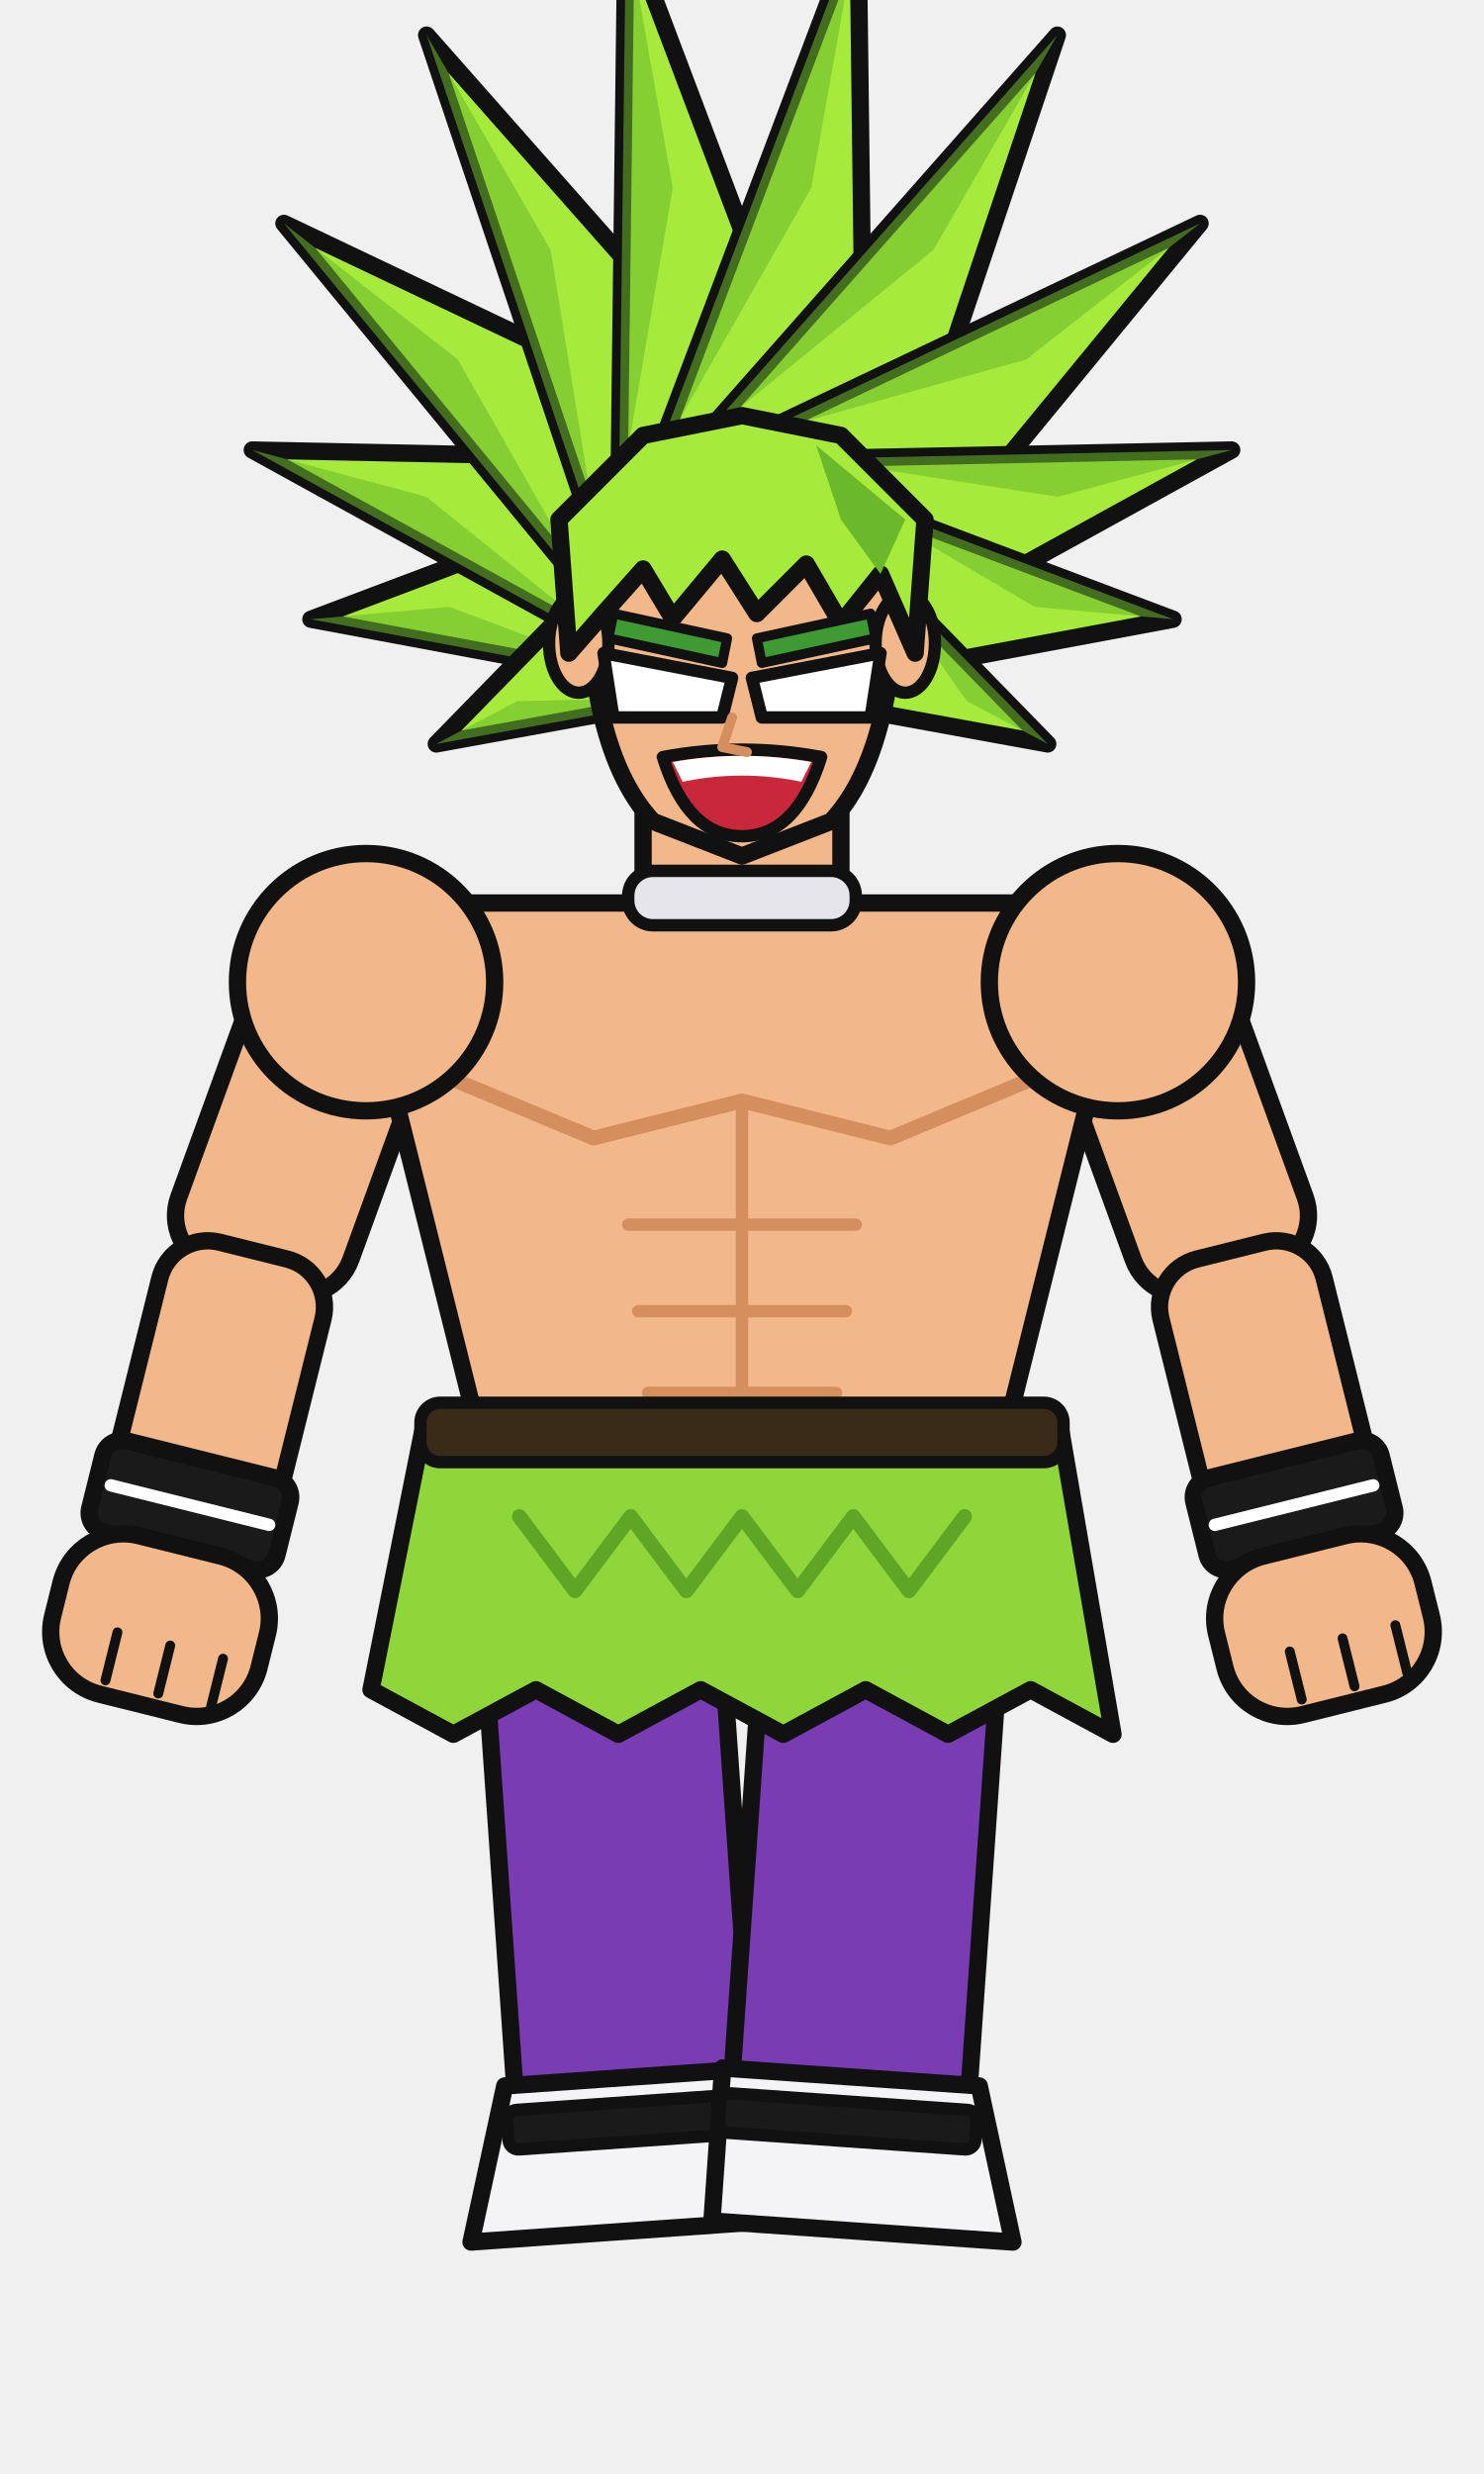
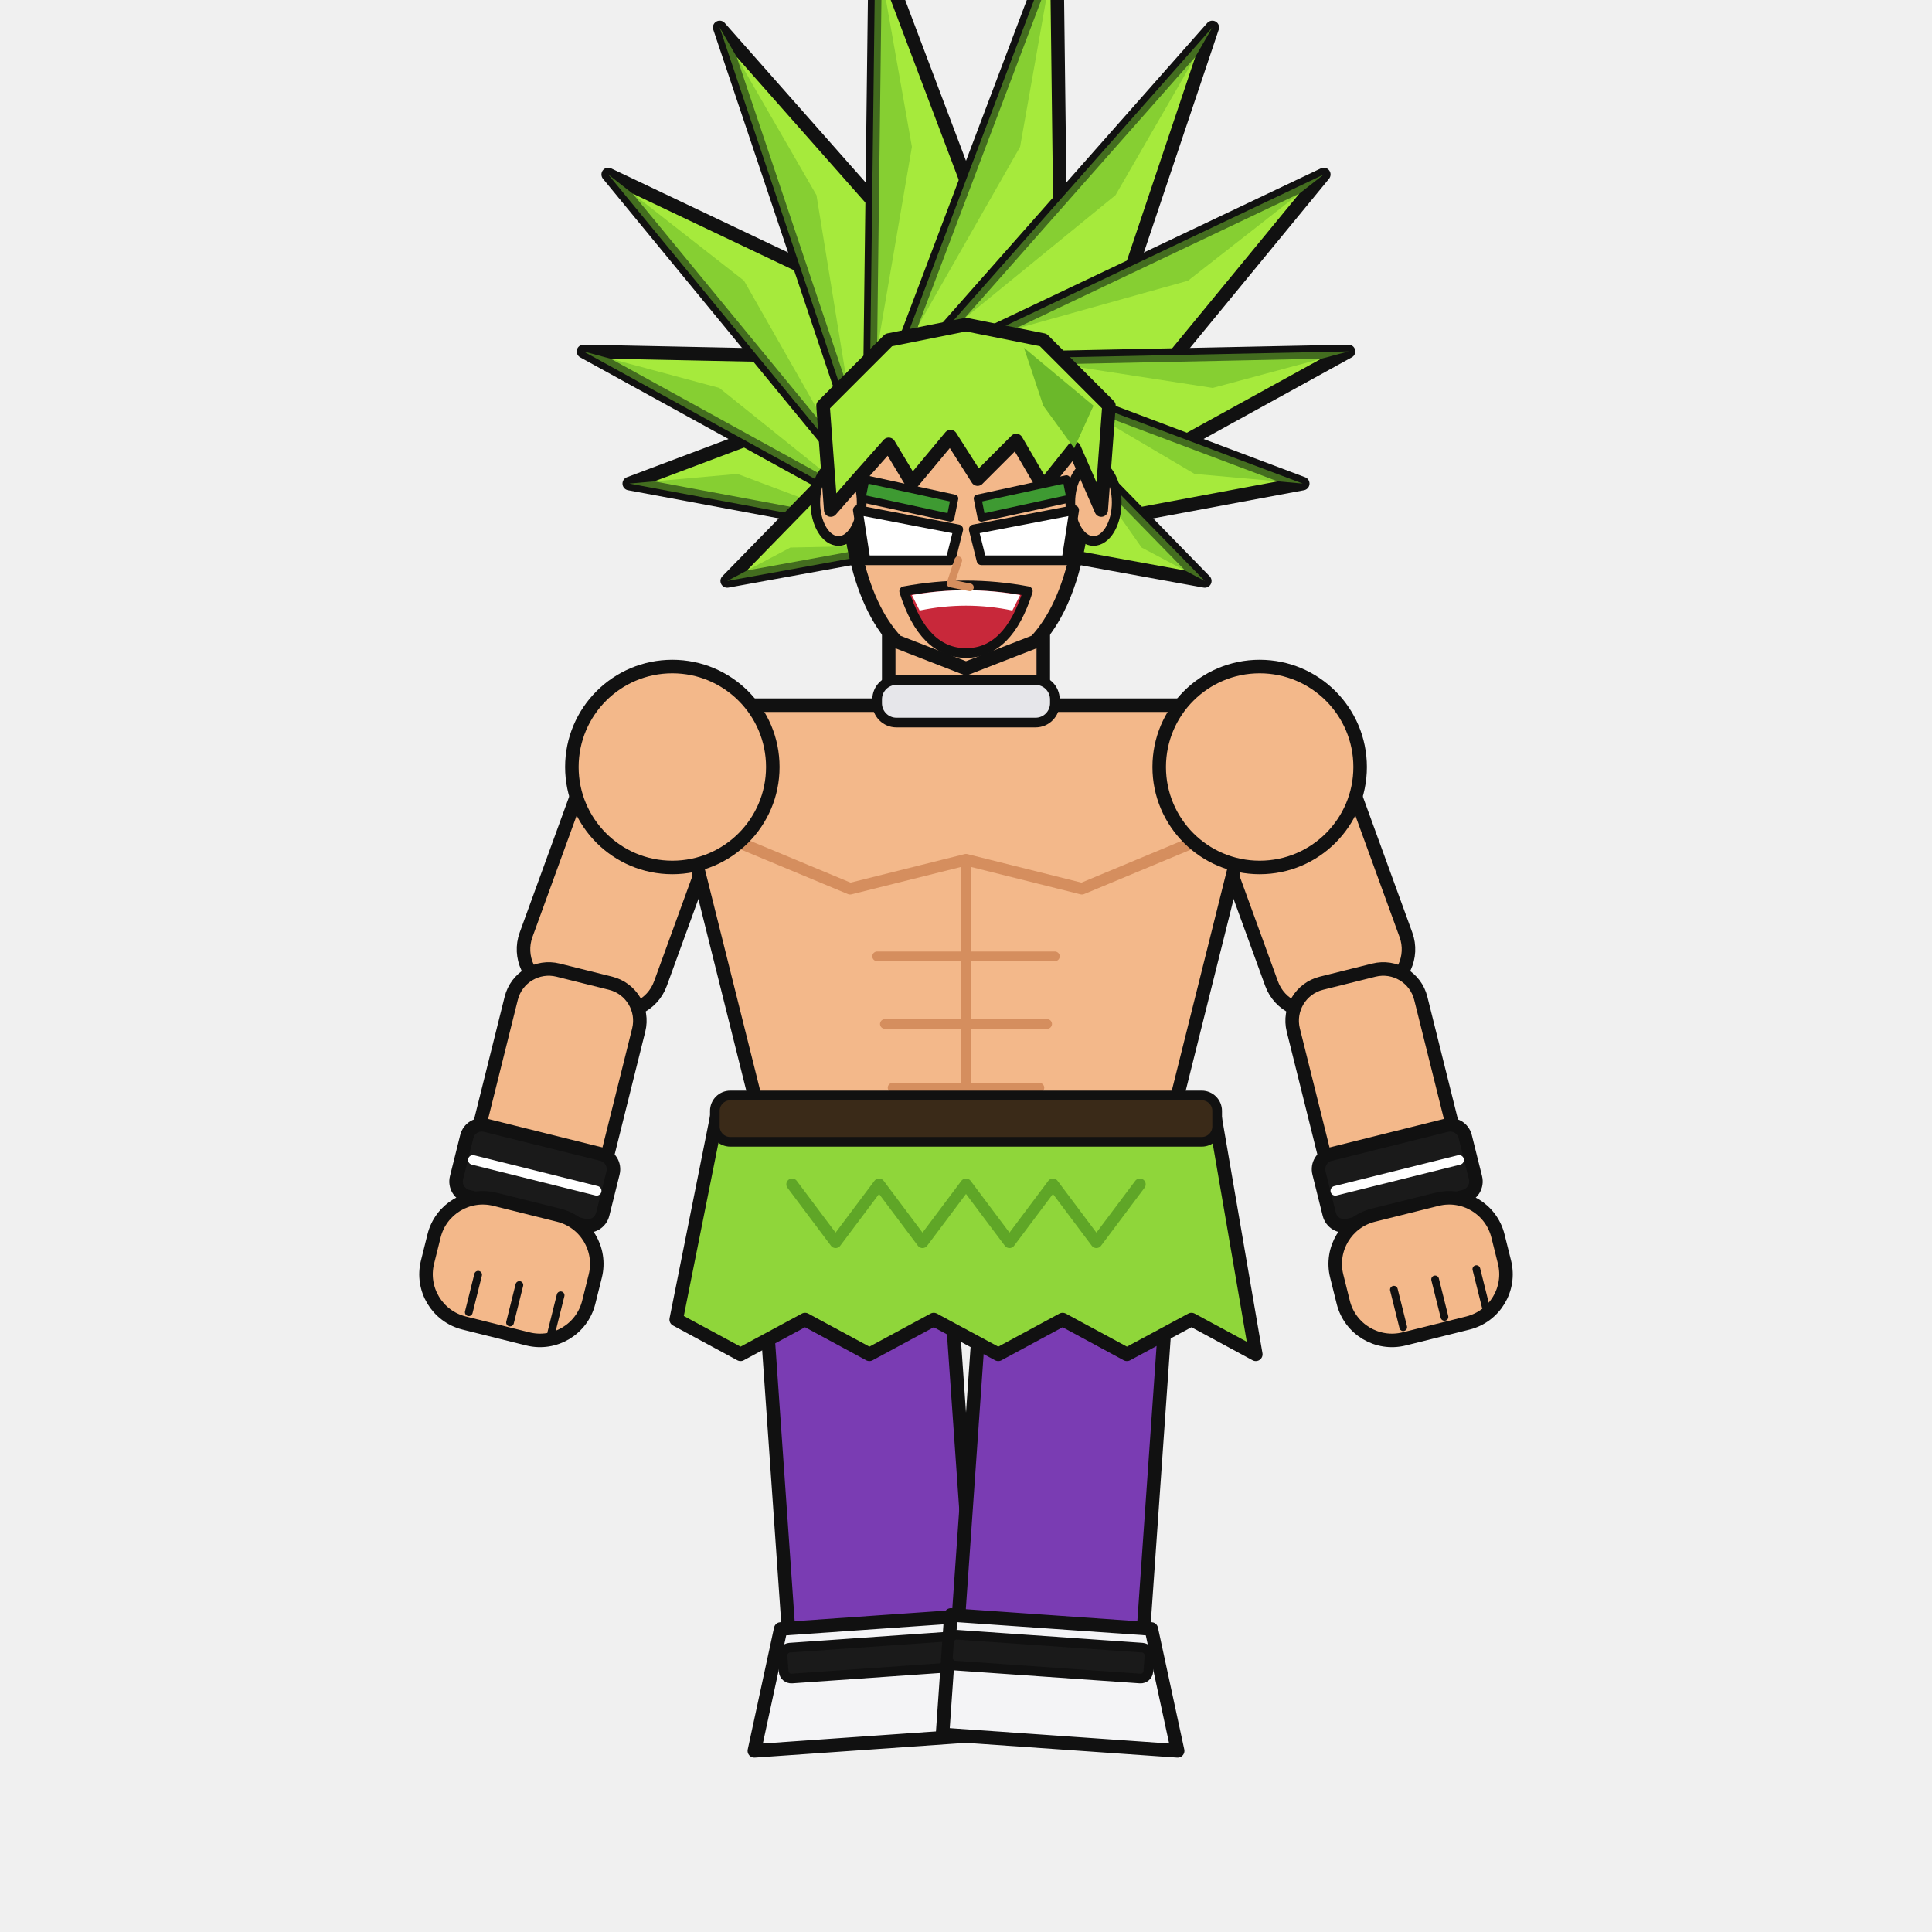
- <svg xmlns="http://www.w3.org/2000/svg" viewBox="0 0 600 1000" width="600" height="1000">
+ <svg xmlns="http://www.w3.org/2000/svg" viewBox="-200 0 1000 1000" width="1000" height="1000">
  <polygon points="256.9,200.9 125.7,250.3 263.4,276.0" fill="#a6ea3c" stroke="#111" stroke-width="7" stroke-linejoin="round" stroke-linecap="round" />
  <polygon points="181.7,245.3 125.7,250.3 263.4,276.0" fill="#6bb82a" opacity=".55" />
  <polygon points="271.9,185.4 102.0,181.9 250.9,263.9" fill="#a6ea3c" stroke="#111" stroke-width="7" stroke-linejoin="round" stroke-linecap="round" />
  <polygon points="172.3,200.8 102.0,181.9 250.9,263.9" fill="#6bb82a" opacity=".55" />
  <polygon points="295.3,176.1 114.8,90.3 241.7,244.7" fill="#a6ea3c" stroke="#111" stroke-width="7" stroke-linejoin="round" stroke-linecap="round" />
  <polygon points="185.1,145.3 114.8,90.3 241.7,244.7" fill="#6bb82a" opacity=".55" />
  <polygon points="317.7,178.6 172.5,14.2 242.3,222.1" fill="#a6ea3c" stroke="#111" stroke-width="7" stroke-linejoin="round" stroke-linecap="round" />
  <polygon points="222.6,101.0 172.5,14.2 242.3,222.1" fill="#6bb82a" opacity=".55" />
  <polygon points="335.9,188.1 253.1,-30.9 250.2,203.2" fill="#a6ea3c" stroke="#111" stroke-width="7" stroke-linejoin="round" stroke-linecap="round" />
  <polygon points="272.0,76.0 253.1,-30.9 250.2,203.2" fill="#6bb82a" opacity=".55" />
  <polygon points="349.8,203.2 346.9,-30.9 264.1,188.1" fill="#a6ea3c" stroke="#111" stroke-width="7" stroke-linejoin="round" stroke-linecap="round" />
  <polygon points="328.0,76.0 346.9,-30.9 264.1,188.1" fill="#6bb82a" opacity=".55" />
  <polygon points="357.7,222.1 427.5,14.2 282.3,178.6" fill="#a6ea3c" stroke="#111" stroke-width="7" stroke-linejoin="round" stroke-linecap="round" />
  <polygon points="377.4,101.0 427.5,14.2 282.3,178.6" fill="#6bb82a" opacity=".55" />
  <polygon points="358.3,244.7 485.2,90.3 304.7,176.1" fill="#a6ea3c" stroke="#111" stroke-width="7" stroke-linejoin="round" stroke-linecap="round" />
  <polygon points="414.9,145.3 485.2,90.3 304.7,176.1" fill="#6bb82a" opacity=".55" />
  <polygon points="349.1,263.9 498.0,181.9 328.1,185.4" fill="#a6ea3c" stroke="#111" stroke-width="7" stroke-linejoin="round" stroke-linecap="round" />
  <polygon points="427.7,200.8 498.0,181.9 328.1,185.4" fill="#6bb82a" opacity=".55" />
  <polygon points="336.6,276.0 474.3,250.3 343.1,200.9" fill="#a6ea3c" stroke="#111" stroke-width="7" stroke-linejoin="round" stroke-linecap="round" />
  <polygon points="418.3,245.3 474.3,250.3 343.1,200.9" fill="#6bb82a" opacity=".55" />
  <polygon points="249.7,225.6 176.4,300.7 279.7,281.9" fill="#a6ea3c" stroke="#111" stroke-width="7" stroke-linejoin="round" stroke-linecap="round" />
  <polygon points="209.1,283.4 176.4,300.7 279.7,281.9" fill="#6bb82a" opacity=".55" />
  <polygon points="320.3,281.9 423.6,300.7 350.3,225.6" fill="#a6ea3c" stroke="#111" stroke-width="7" stroke-linejoin="round" stroke-linecap="round" />
  <polygon points="390.9,283.4 423.6,300.7 350.3,225.6" fill="#6bb82a" opacity=".55" />
  <g transform="rotate(-4 242 640)">
    <rect x="194.0" y="640" width="96" height="210" rx="14" fill="#7a3cb3" stroke="#111" stroke-width="7" stroke-linejoin="round" stroke-linecap="round" />
    <path d="M190.0,840 L294.0,840 L294.0,902 L172.0,902 Z" fill="#f4f4f6" stroke="#111" stroke-width="7" stroke-linejoin="round" stroke-linecap="round" />
    <rect x="190.0" y="850" width="104" height="16" rx="4" fill="#1a1a1a" stroke="#111" stroke-width="5" stroke-linejoin="round" stroke-linecap="round" />
  </g>
  <g transform="rotate(4 358 640)">
    <rect x="310.0" y="640" width="96" height="210" rx="14" fill="#7a3cb3" stroke="#111" stroke-width="7" stroke-linejoin="round" stroke-linecap="round" />
    <path d="M306.0,840 L410.0,840 L428.0,902 L306.0,902 Z" fill="#f4f4f6" stroke="#111" stroke-width="7" stroke-linejoin="round" stroke-linecap="round" />
    <rect x="306.0" y="850" width="104" height="16" rx="4" fill="#1a1a1a" stroke="#111" stroke-width="5" stroke-linejoin="round" stroke-linecap="round" />
  </g>
  <g transform="rotate(20 144 395)">
    <rect x="107.0" y="395" width="74" height="130" rx="22" fill="#f3b88a" stroke="#111" stroke-width="7" stroke-linejoin="round" stroke-linecap="round" />
    <g transform="rotate(-6 144 525)">
      <rect x="110.0" y="513" width="68" height="125" rx="20" fill="#f3b88a" stroke="#111" stroke-width="7" stroke-linejoin="round" stroke-linecap="round" />
      <rect x="105.0" y="600" width="78" height="38" rx="8" fill="#1a1a1a" stroke="#111" stroke-width="7" stroke-linejoin="round" stroke-linecap="round" />
      <polyline points="111.0,619 177.0,619" fill="none" stroke="#fff" stroke-width="5" stroke-linecap="round" stroke-linejoin="round" />
      <rect x="101.0" y="636" width="86" height="66" rx="26" fill="#f3b88a" stroke="#111" stroke-width="7" stroke-linejoin="round" stroke-linecap="round" />
      <polyline points="128.0,676 128.0,696" fill="none" stroke="#111" stroke-width="4" stroke-linecap="round" stroke-linejoin="round" />
      <polyline points="150.0,676 150.0,696" fill="none" stroke="#111" stroke-width="4" stroke-linecap="round" stroke-linejoin="round" />
      <polyline points="172.0,676 172.0,696" fill="none" stroke="#111" stroke-width="4" stroke-linecap="round" stroke-linejoin="round" />
    </g>
  </g>
  <g transform="rotate(-20 456 395)">
    <rect x="419.0" y="395" width="74" height="130" rx="22" fill="#f3b88a" stroke="#111" stroke-width="7" stroke-linejoin="round" stroke-linecap="round" />
    <g transform="rotate(6 456 525)">
      <rect x="422.0" y="513" width="68" height="125" rx="20" fill="#f3b88a" stroke="#111" stroke-width="7" stroke-linejoin="round" stroke-linecap="round" />
      <rect x="417.0" y="600" width="78" height="38" rx="8" fill="#1a1a1a" stroke="#111" stroke-width="7" stroke-linejoin="round" stroke-linecap="round" />
      <polyline points="423.0,619 489.0,619" fill="none" stroke="#fff" stroke-width="5" stroke-linecap="round" stroke-linejoin="round" />
      <rect x="413.0" y="636" width="86" height="66" rx="26" fill="#f3b88a" stroke="#111" stroke-width="7" stroke-linejoin="round" stroke-linecap="round" />
      <polyline points="440.0,676 440.0,696" fill="none" stroke="#111" stroke-width="4" stroke-linecap="round" stroke-linejoin="round" />
      <polyline points="462.0,676 462.0,696" fill="none" stroke="#111" stroke-width="4" stroke-linecap="round" stroke-linejoin="round" />
      <polyline points="484.0,676 484.0,696" fill="none" stroke="#111" stroke-width="4" stroke-linecap="round" stroke-linejoin="round" />
    </g>
  </g>
  <rect x="260" y="300" width="80" height="80" rx="10" fill="#f3b88a" stroke="#111" stroke-width="7" stroke-linejoin="round" stroke-linecap="round" />
  <polygon points="140.0,365.0 460.0,365.0 405.0,585.0 195.0,585.0" fill="#f3b88a" stroke="#111" stroke-width="7" stroke-linejoin="round" stroke-linecap="round" />
  <polyline points="180,435 240,460 300,445 360,460 420,435" fill="none" stroke="#d58e5e" stroke-width="6" stroke-linecap="round" stroke-linejoin="round" />
  <polyline points="300,447 300,570" fill="none" stroke="#d58e5e" stroke-width="5" stroke-linecap="round" stroke-linejoin="round" />
  <polyline points="254,495 346,495" fill="none" stroke="#d58e5e" stroke-width="5" stroke-linecap="round" stroke-linejoin="round" />
  <polyline points="258,530 342,530" fill="none" stroke="#d58e5e" stroke-width="5" stroke-linecap="round" stroke-linejoin="round" />
  <polyline points="262,563 338,563" fill="none" stroke="#d58e5e" stroke-width="5" stroke-linecap="round" stroke-linejoin="round" />
  <circle cx="148" cy="397" r="52" fill="#f3b88a" stroke="#111" stroke-width="7" stroke-linejoin="round" stroke-linecap="round" />
  <circle cx="452" cy="397" r="52" fill="#f3b88a" stroke="#111" stroke-width="7" stroke-linejoin="round" stroke-linecap="round" />
  <rect x="254" y="352" width="92" height="22" rx="10" fill="#e6e6ea" stroke="#111" stroke-width="5" stroke-linejoin="round" stroke-linecap="round" />
  <polygon points="172.0,573.0 428.0,573.0 450.0,701.0 416.7,683.0 383.3,701.0 350.0,683.0 316.7,701.0 283.3,683.0 250.0,701.0 216.7,683.0 183.3,701.0 150.0,683.0" fill="#8fd63a" stroke="#111" stroke-width="7" stroke-linejoin="round" stroke-linecap="round" />
  <polyline points="210.0,613 232.5,643 255.0,613 277.5,643 300.0,613 322.5,643 345.0,613 367.5,643 390.0,613" fill="none" stroke="#5fa627" stroke-width="6" stroke-linecap="round" stroke-linejoin="round" />
  <rect x="170" y="567" width="260" height="24" rx="8" fill="#3a2a18" stroke="#111" stroke-width="5" stroke-linejoin="round" stroke-linecap="round" />
  <path d="M238,210 Q234,300 264,332 L300,346 L336,332 Q366,300 362,210 Q300,172 238,210 Z" fill="#f3b88a" stroke="#111" stroke-width="7" stroke-linejoin="round" stroke-linecap="round" />
  <ellipse cx="234" cy="260" rx="12" ry="20" fill="#f3b88a" stroke="#111" stroke-width="5" stroke-linejoin="round" stroke-linecap="round" />
  <ellipse cx="366" cy="260" rx="12" ry="20" fill="#f3b88a" stroke="#111" stroke-width="5" stroke-linejoin="round" stroke-linecap="round" />
  <polygon points="230.0,264.0 226.0,210.0 260.0,176.0 300.0,168.0 340.0,176.0 374.0,210.0 370.0,264.0 356.0,232.0 340.0,252.0 326.0,228.0 306.0,248.0 292.0,226.0 272.0,250.0 260.0,230.0 244.0,248.0" fill="#a6ea3c" stroke="#111" stroke-width="7" stroke-linejoin="round" stroke-linecap="round" />
  <polygon points="330.0,180.0 366.0,210.0 356.0,232.0 340.0,210.0" fill="#6bb82a" stroke="#111" stroke-width="0" stroke-linejoin="round" stroke-linecap="round" />
  <polygon points="248.0,248.0 294.0,258.0 292.0,268.0 246.0,258.0" fill="#3e9a32" stroke="#111" stroke-width="4" stroke-linejoin="round" stroke-linecap="round" />
  <polygon points="352.0,248.0 306.0,258.0 308.0,268.0 354.0,258.0" fill="#3e9a32" stroke="#111" stroke-width="4" stroke-linejoin="round" stroke-linecap="round" />
  <polygon points="296.0,274.0 244.0,264.0 248.0,290.0 292.0,290.0" fill="#fff" stroke="#111" stroke-width="5" stroke-linejoin="round" stroke-linecap="round" />
  <polygon points="304.0,274.0 356.0,264.0 352.0,290.0 308.0,290.0" fill="#fff" stroke="#111" stroke-width="5" stroke-linejoin="round" stroke-linecap="round" />
  <path d="M268,306 Q300,300 332,306 Q322,338 300,338 Q278,338 268,306 Z" fill="#c8283a" stroke="#111" stroke-width="5" stroke-linejoin="round" stroke-linecap="round" />
  <path d="M272,308 Q300,303 328,308 L324,316 Q300,311 276,316 Z" fill="#fff" />
  <polyline points="296,290 292,302 302,304" fill="none" stroke="#d58e5e" stroke-width="4" stroke-linecap="round" stroke-linejoin="round" />
</svg>
